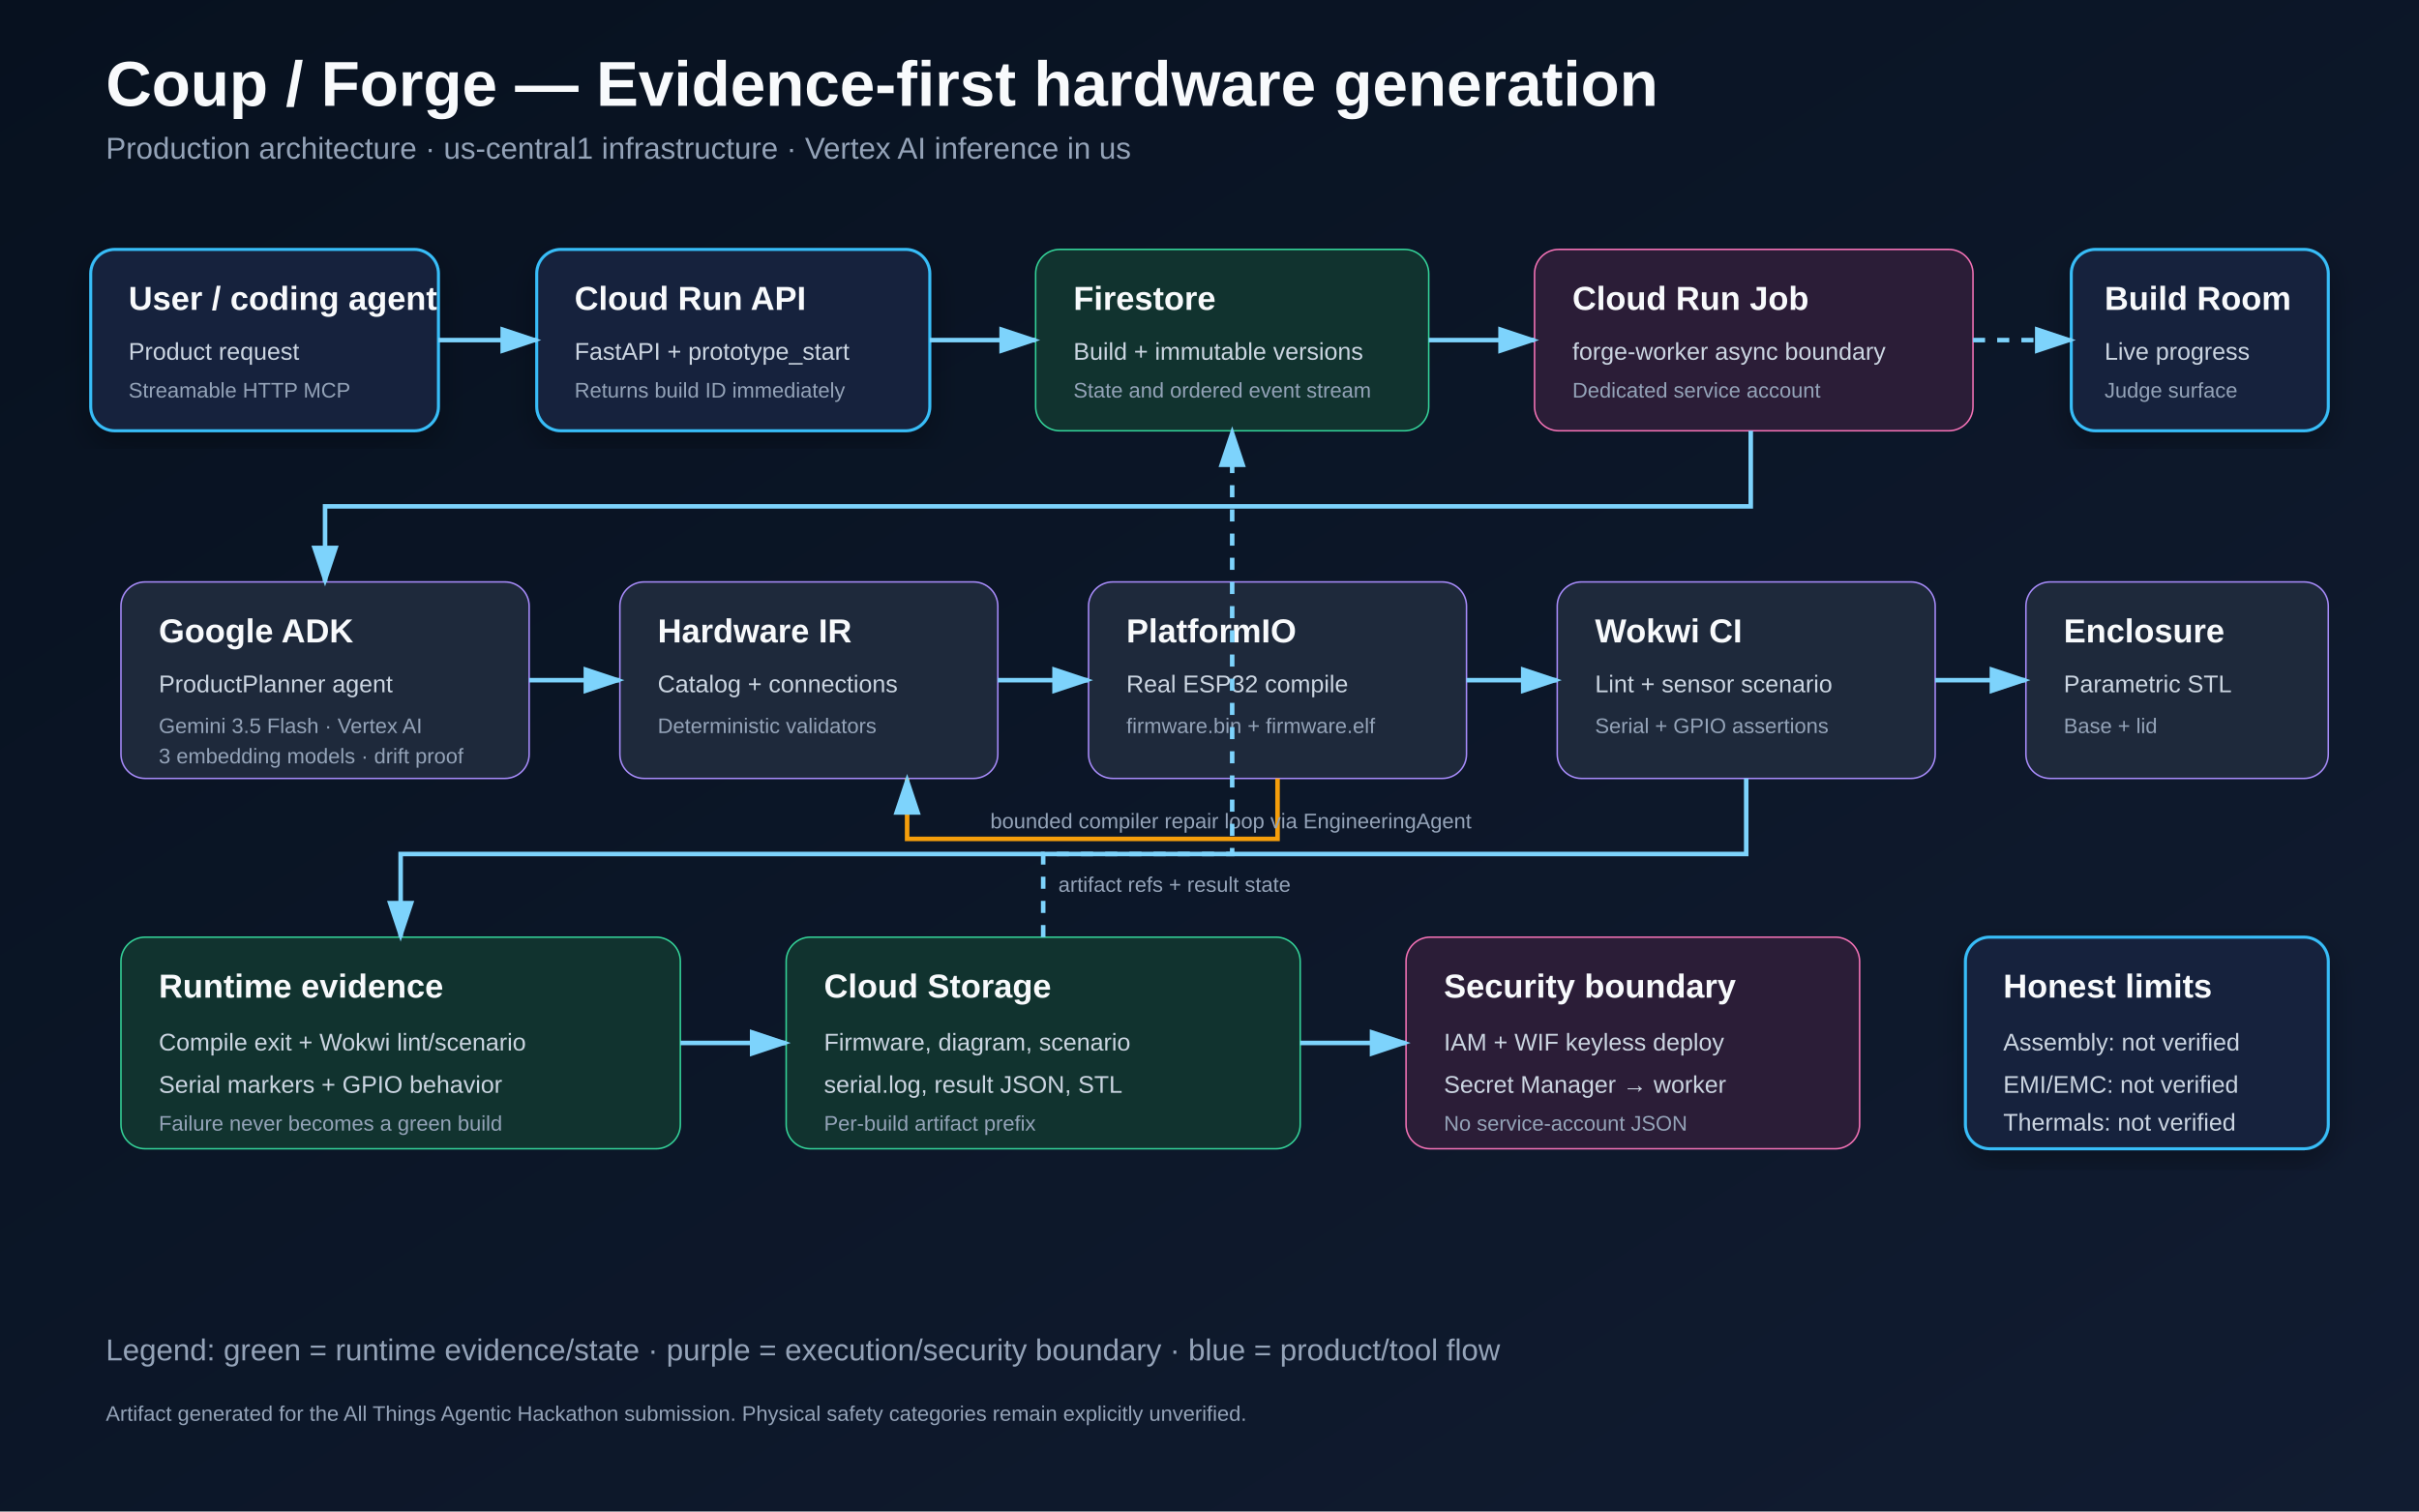
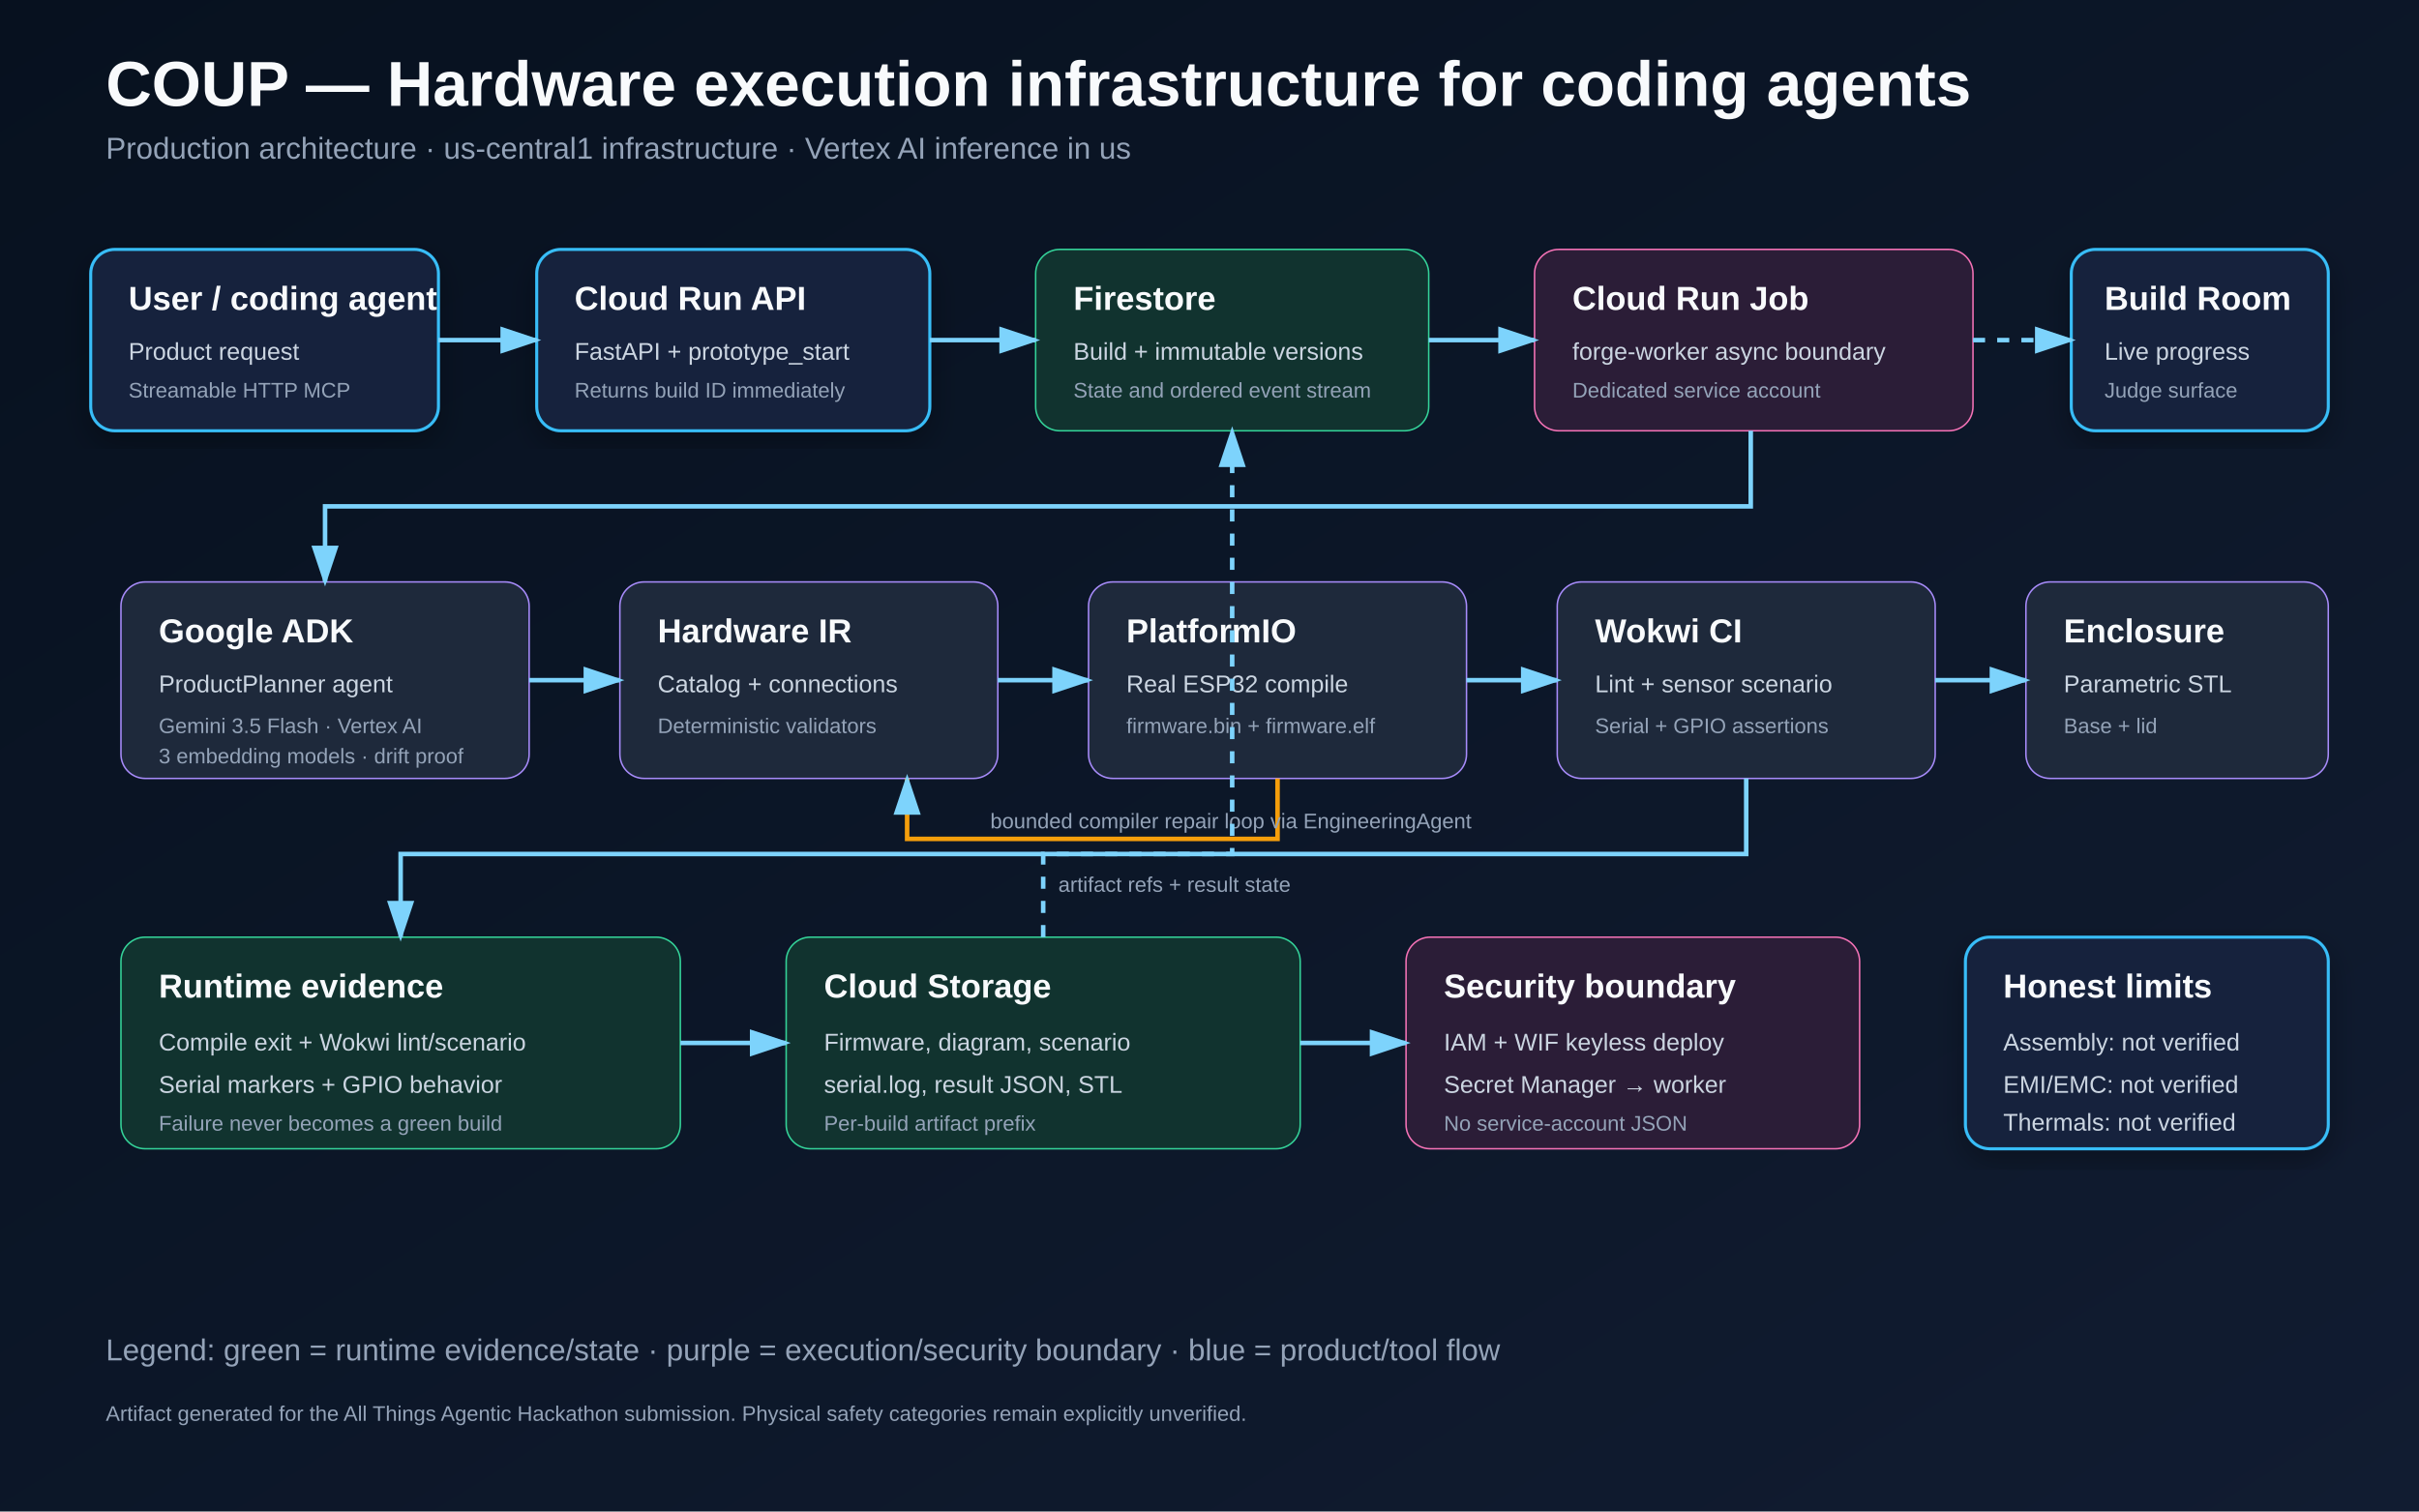
<svg xmlns="http://www.w3.org/2000/svg" width="1600" height="1000" viewBox="0 0 1600 1000">
  <defs>
    <linearGradient id="bg" x1="0" y1="0" x2="1" y2="1">
      <stop stop-color="#07111f" />
      <stop offset="1" stop-color="#111c31" />
    </linearGradient>
    <filter id="shadow">
      <feDropShadow dx="0" dy="8" stdDeviation="10" flood-opacity=".3" />
    </filter>
    <marker id="arrow" markerWidth="10" markerHeight="10" refX="8" refY="3" orient="auto">
      <path d="M0,0 L0,6 L9,3 z" fill="#7dd3fc" />
    </marker>
    <style>
      .title{font:700 42px Arial;fill:#f8fafc}.sub{font:20px Arial;fill:#94a3b8}.box{fill:#13243d;stroke:#38bdf8;stroke-width:2;rx:16;filter:url(#shadow)}
      .tool{fill:#1e293b;stroke:#a78bfa}.evidence{fill:#11332f;stroke:#34d399}.boundary{fill:#2b1d37;stroke:#f472b6}
      .h{font:700 22px Arial;fill:#f8fafc}.p{font:16px Arial;fill:#cbd5e1}.small{font:14px Arial;fill:#94a3b8}
      .line{stroke:#7dd3fc;stroke-width:3;fill:none;marker-end:url(#arrow)}.dash{stroke-dasharray:8 8}
    </style>
  </defs>
  <rect width="1600" height="1000" fill="url(#bg)" />
-   <text x="70" y="70" class="title">Coup / Forge — Evidence-first hardware generation</text>
+   <text x="70" y="70" class="title">COUP — Hardware execution infrastructure for coding agents</text>
  <text x="70" y="105" class="sub">Production architecture · us-central1 infrastructure · Vertex AI inference in us</text>
  <rect x="60" y="165" width="230" height="120" class="box" />
  <text x="85" y="205" class="h">User / coding agent</text>
  <text x="85" y="238" class="p">Product request</text>
  <text x="85" y="263" class="small">Streamable HTTP MCP</text>
  <rect x="355" y="165" width="260" height="120" class="box" />
  <text x="380" y="205" class="h">Cloud Run API</text>
  <text x="380" y="238" class="p">FastAPI + prototype_start</text>
  <text x="380" y="263" class="small">Returns build ID immediately</text>
  <rect x="685" y="165" width="260" height="120" class="evidence" rx="16" />
  <text x="710" y="205" class="h">Firestore</text>
  <text x="710" y="238" class="p">Build + immutable versions</text>
  <text x="710" y="263" class="small">State and ordered event stream</text>
  <rect x="1015" y="165" width="290" height="120" class="boundary" rx="16" />
  <text x="1040" y="205" class="h">Cloud Run Job</text>
  <text x="1040" y="238" class="p">forge-worker async boundary</text>
  <text x="1040" y="263" class="small">Dedicated service account</text>
  <rect x="1370" y="165" width="170" height="120" class="box" />
  <text x="1392" y="205" class="h">Build Room</text>
  <text x="1392" y="238" class="p">Live progress</text>
  <text x="1392" y="263" class="small">Judge surface</text>
  <path d="M290 225H355" class="line" />
  <path d="M615 225H685" class="line" />
  <path d="M945 225H1015" class="line" />
  <path d="M1305 225H1370" class="line dash" />
  <rect x="80" y="385" width="270" height="130" class="tool" rx="16" />
  <text x="105" y="425" class="h">Google ADK</text>
  <text x="105" y="458" class="p">ProductPlanner agent</text>
  <text x="105" y="485" class="small">Gemini 3.5 Flash · Vertex AI</text>
  <text x="105" y="505" class="small">3 embedding models · drift proof</text>
  <rect x="410" y="385" width="250" height="130" class="tool" rx="16" />
  <text x="435" y="425" class="h">Hardware IR</text>
  <text x="435" y="458" class="p">Catalog + connections</text>
  <text x="435" y="485" class="small">Deterministic validators</text>
  <rect x="720" y="385" width="250" height="130" class="tool" rx="16" />
  <text x="745" y="425" class="h">PlatformIO</text>
  <text x="745" y="458" class="p">Real ESP32 compile</text>
  <text x="745" y="485" class="small">firmware.bin + firmware.elf</text>
  <rect x="1030" y="385" width="250" height="130" class="tool" rx="16" />
  <text x="1055" y="425" class="h">Wokwi CI</text>
  <text x="1055" y="458" class="p">Lint + sensor scenario</text>
  <text x="1055" y="485" class="small">Serial + GPIO assertions</text>
  <rect x="1340" y="385" width="200" height="130" class="tool" rx="16" />
  <text x="1365" y="425" class="h">Enclosure</text>
  <text x="1365" y="458" class="p">Parametric STL</text>
  <text x="1365" y="485" class="small">Base + lid</text>
  <path d="M1158 285V335H215V385" class="line" />
  <path d="M350 450H410" class="line" />
  <path d="M660 450H720" class="line" />
  <path d="M970 450H1030" class="line" />
  <path d="M1280 450H1340" class="line" />
  <rect x="80" y="620" width="370" height="140" class="evidence" rx="16" />
  <text x="105" y="660" class="h">Runtime evidence</text>
  <text x="105" y="695" class="p">Compile exit + Wokwi lint/scenario</text>
  <text x="105" y="723" class="p">Serial markers + GPIO behavior</text>
  <text x="105" y="748" class="small">Failure never becomes a green build</text>
  <rect x="520" y="620" width="340" height="140" class="evidence" rx="16" />
  <text x="545" y="660" class="h">Cloud Storage</text>
  <text x="545" y="695" class="p">Firmware, diagram, scenario</text>
  <text x="545" y="723" class="p">serial.log, result JSON, STL</text>
  <text x="545" y="748" class="small">Per-build artifact prefix</text>
  <rect x="930" y="620" width="300" height="140" class="boundary" rx="16" />
  <text x="955" y="660" class="h">Security boundary</text>
  <text x="955" y="695" class="p">IAM + WIF keyless deploy</text>
  <text x="955" y="723" class="p">Secret Manager → worker</text>
  <text x="955" y="748" class="small">No service-account JSON</text>
  <rect x="1300" y="620" width="240" height="140" class="box" />
  <text x="1325" y="660" class="h">Honest limits</text>
  <text x="1325" y="695" class="p">Assembly: not verified</text>
  <text x="1325" y="723" class="p">EMI/EMC: not verified</text>
  <text x="1325" y="748" class="p">Thermals: not verified</text>
  <path d="M1155 515V565H265V620" class="line" />
  <path d="M450 690H520" class="line" />
  <path d="M860 690H930" class="line" />
  <path d="M845 515V555H600V515" stroke="#f59e0b" stroke-width="3" fill="none" marker-end="url(#arrow)" />
  <text x="655" y="548" class="small" fill="#fbbf24">bounded compiler repair loop via EngineeringAgent</text>
  <path d="M690 620V565H815V285" class="line dash" />
  <text x="700" y="590" class="small">artifact refs + result state</text>
  <text x="70" y="900" class="sub">Legend: green = runtime evidence/state · purple = execution/security boundary · blue = product/tool flow</text>
  <text x="70" y="940" class="small">Artifact generated for the All Things Agentic Hackathon submission. Physical safety categories remain explicitly unverified.</text>
</svg>
